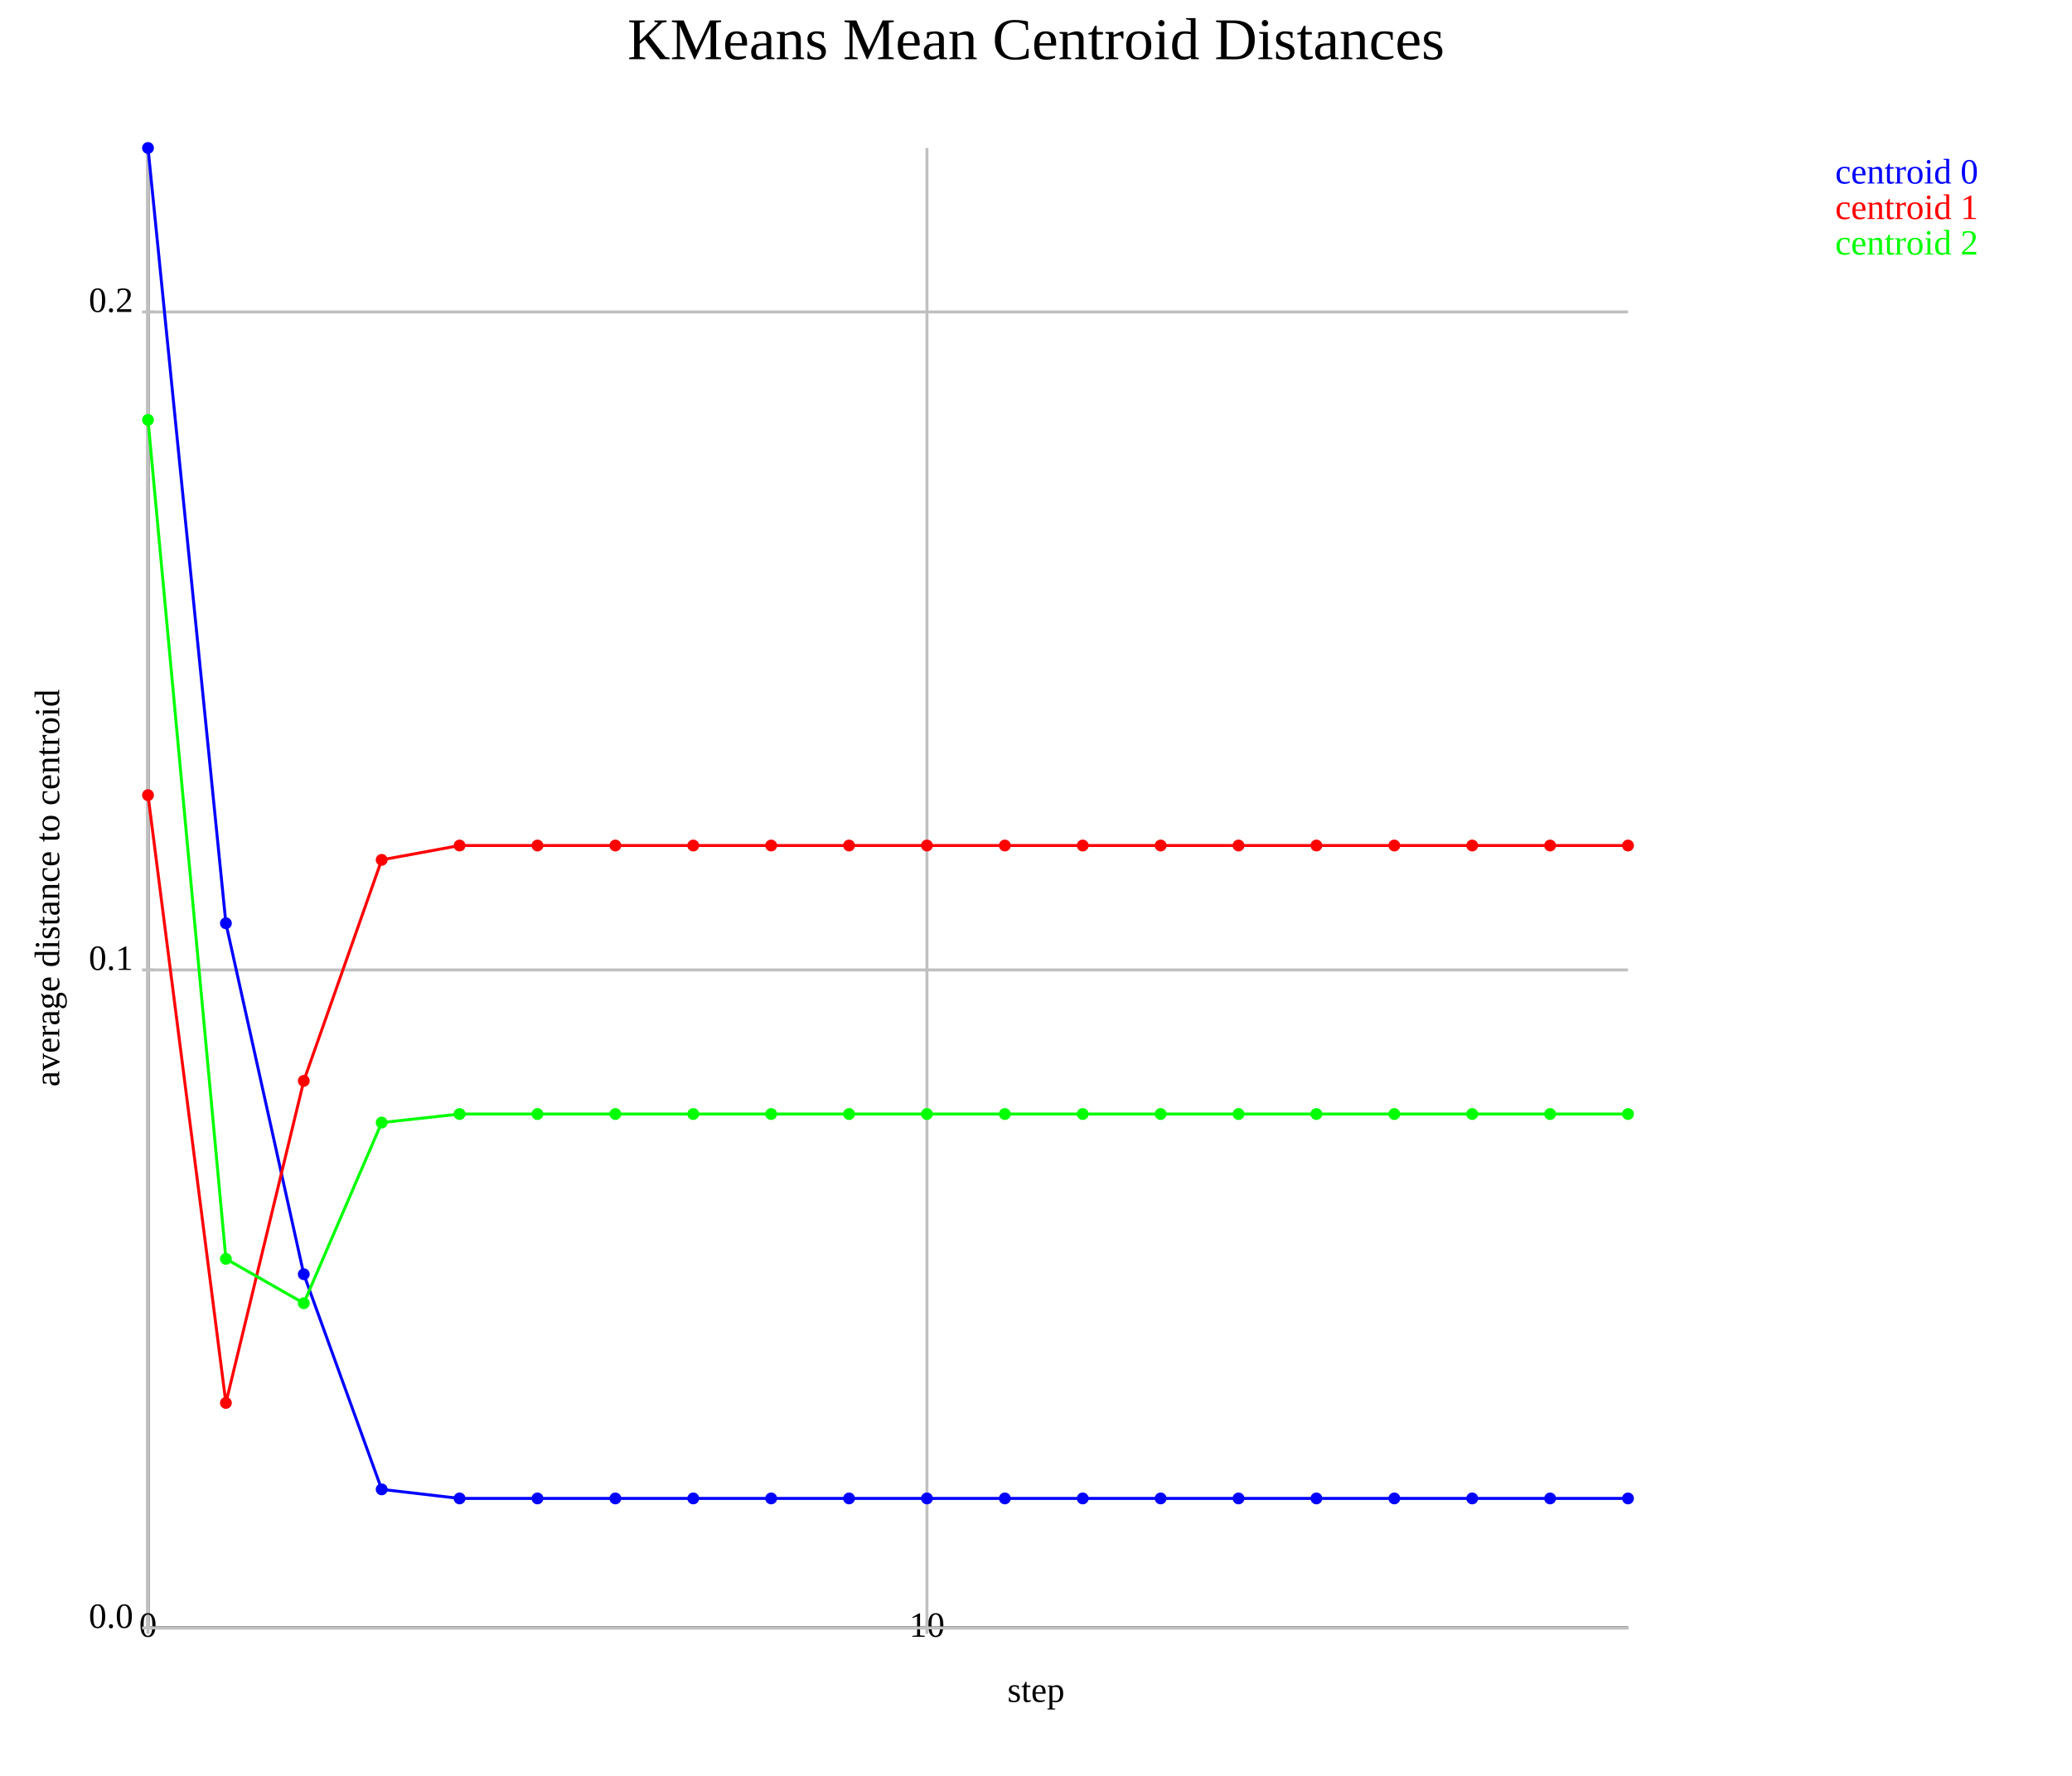
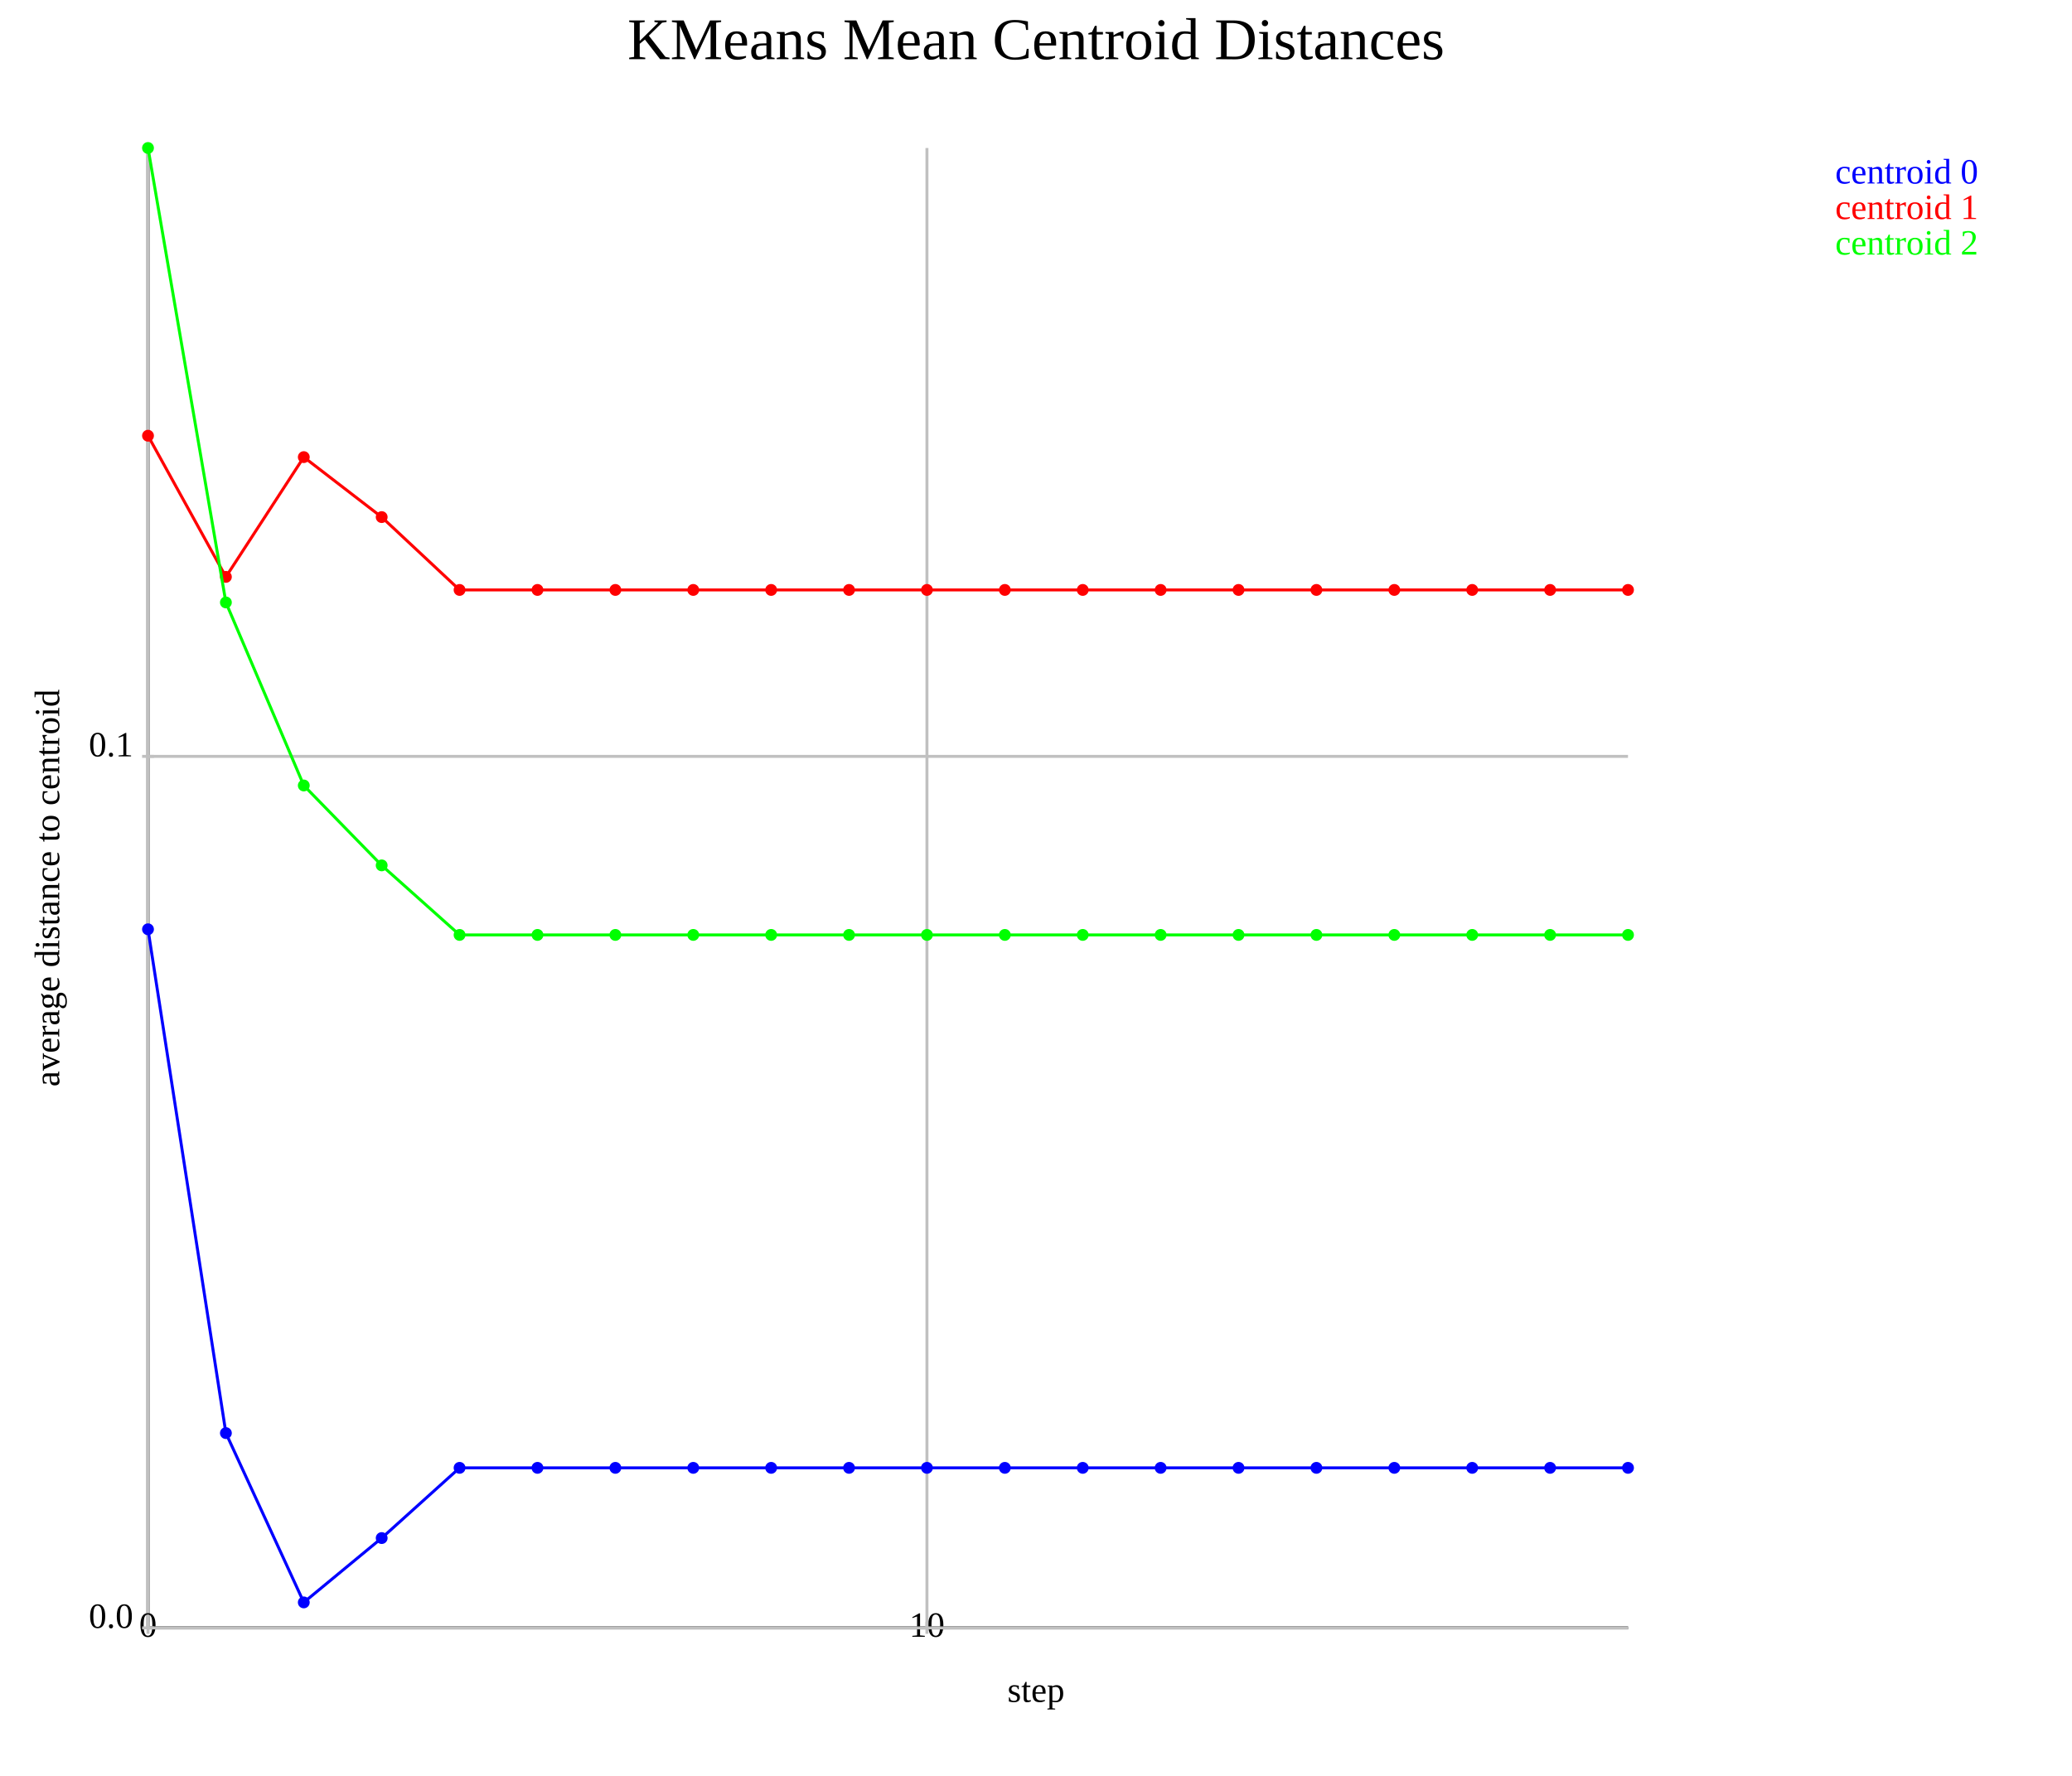
<svg xmlns="http://www.w3.org/2000/svg" version="1.1" width="700.0" height="600.0">
  <line x1="50.0" y1="550.0" x2="550.0" y2="550.0" stroke="rgb(0,0,0)" stroke-width="1" />
  <line x1="50.0" y1="550.0" x2="50.0" y2="50.0" stroke="rgb(0,0,0)" stroke-width="1" />
  <line x1="50.0" y1="550.0" x2="50.0" y2="50.0" stroke="rgb(192,192,192)" stroke-width="1" />
  <text text-anchor="middle" alignment-baseline="hanging" x="50.0" y="553.0" fill="rgb(0,0,0)" font-size="12.0">0</text>
  <line x1="50.0" y1="548.0" x2="50.0" y2="552.0" stroke="rgb(192,192,192)" stroke-width="1" />
  <line x1="313.158" y1="550.0" x2="313.158" y2="50.0" stroke="rgb(192,192,192)" stroke-width="1" />
  <text text-anchor="middle" alignment-baseline="hanging" x="313.158" y="553.0" fill="rgb(0,0,0)" font-size="12.0">10</text>
  <line x1="313.158" y1="548.0" x2="313.158" y2="552.0" stroke="rgb(192,192,192)" stroke-width="1" />
  <line x1="50.0" y1="550.0" x2="550.0" y2="550.0" stroke="rgb(192,192,192)" stroke-width="1" />
  <text text-anchor="end" alignment-baseline="middle" x="45.0" y="550.0" font-size="12.0">0.0</text>
  <line x1="48.0" y1="550.0" x2="52.0" y2="550.0" stroke="rgb(192,192,192)" stroke-width="1" />
-   <line x1="50.0" y1="327.696" x2="550.0" y2="327.696" stroke="rgb(192,192,192)" stroke-width="1" />
-   <text text-anchor="end" alignment-baseline="middle" x="45.0" y="327.696" font-size="12.0">0.1</text>
-   <line x1="48.0" y1="327.696" x2="52.0" y2="327.696" stroke="rgb(192,192,192)" stroke-width="1" />
-   <line x1="50.0" y1="105.391" x2="550.0" y2="105.391" stroke="rgb(192,192,192)" stroke-width="1" />
-   <text text-anchor="end" alignment-baseline="middle" x="45.0" y="105.391" font-size="12.0">0.2</text>
-   <line x1="48.0" y1="105.391" x2="52.0" y2="105.391" stroke="rgb(192,192,192)" stroke-width="1" />
-   <polyline points="50.0,50.0 76.316,311.94 102.632,430.504 128.947,503.2 155.263,506.26 181.579,506.26 207.895,506.26 234.211,506.26 260.526,506.26 286.842,506.26 313.158,506.26 339.474,506.26 365.789,506.26 392.105,506.26 418.421,506.26 444.737,506.26 471.053,506.26 497.368,506.26 523.684,506.26 550.0,506.26" fill="none" stroke="rgb(0,0,255)" stroke-width="1" />
-   <circle cx="50.0" cy="50.0" r="2" fill="rgb(0,0,255)" />
-   <circle cx="76.316" cy="311.94" r="2" fill="rgb(0,0,255)" />
-   <circle cx="102.632" cy="430.504" r="2" fill="rgb(0,0,255)" />
-   <circle cx="128.947" cy="503.2" r="2" fill="rgb(0,0,255)" />
-   <circle cx="155.263" cy="506.26" r="2" fill="rgb(0,0,255)" />
-   <circle cx="181.579" cy="506.26" r="2" fill="rgb(0,0,255)" />
-   <circle cx="207.895" cy="506.26" r="2" fill="rgb(0,0,255)" />
-   <circle cx="234.211" cy="506.26" r="2" fill="rgb(0,0,255)" />
-   <circle cx="260.526" cy="506.26" r="2" fill="rgb(0,0,255)" />
-   <circle cx="286.842" cy="506.26" r="2" fill="rgb(0,0,255)" />
-   <circle cx="313.158" cy="506.26" r="2" fill="rgb(0,0,255)" />
-   <circle cx="339.474" cy="506.26" r="2" fill="rgb(0,0,255)" />
-   <circle cx="365.789" cy="506.26" r="2" fill="rgb(0,0,255)" />
-   <circle cx="392.105" cy="506.26" r="2" fill="rgb(0,0,255)" />
-   <circle cx="418.421" cy="506.26" r="2" fill="rgb(0,0,255)" />
-   <circle cx="444.737" cy="506.26" r="2" fill="rgb(0,0,255)" />
-   <circle cx="471.053" cy="506.26" r="2" fill="rgb(0,0,255)" />
-   <circle cx="497.368" cy="506.26" r="2" fill="rgb(0,0,255)" />
-   <circle cx="523.684" cy="506.26" r="2" fill="rgb(0,0,255)" />
-   <circle cx="550.0" cy="506.26" r="2" fill="rgb(0,0,255)" />
-   <polyline points="50.0,268.649 76.316,473.994 102.632,365.183 128.947,290.51 155.263,285.667 181.579,285.667 207.895,285.667 234.211,285.667 260.526,285.667 286.842,285.667 313.158,285.667 339.474,285.667 365.789,285.667 392.105,285.667 418.421,285.667 444.737,285.667 471.053,285.667 497.368,285.667 523.684,285.667 550.0,285.667" fill="none" stroke="rgb(255,0,0)" stroke-width="1" />
-   <circle cx="50.0" cy="268.649" r="2" fill="rgb(255,0,0)" />
-   <circle cx="76.316" cy="473.994" r="2" fill="rgb(255,0,0)" />
-   <circle cx="102.632" cy="365.183" r="2" fill="rgb(255,0,0)" />
-   <circle cx="128.947" cy="290.51" r="2" fill="rgb(255,0,0)" />
-   <circle cx="155.263" cy="285.667" r="2" fill="rgb(255,0,0)" />
-   <circle cx="181.579" cy="285.667" r="2" fill="rgb(255,0,0)" />
-   <circle cx="207.895" cy="285.667" r="2" fill="rgb(255,0,0)" />
-   <circle cx="234.211" cy="285.667" r="2" fill="rgb(255,0,0)" />
-   <circle cx="260.526" cy="285.667" r="2" fill="rgb(255,0,0)" />
-   <circle cx="286.842" cy="285.667" r="2" fill="rgb(255,0,0)" />
-   <circle cx="313.158" cy="285.667" r="2" fill="rgb(255,0,0)" />
-   <circle cx="339.474" cy="285.667" r="2" fill="rgb(255,0,0)" />
-   <circle cx="365.789" cy="285.667" r="2" fill="rgb(255,0,0)" />
-   <circle cx="392.105" cy="285.667" r="2" fill="rgb(255,0,0)" />
-   <circle cx="418.421" cy="285.667" r="2" fill="rgb(255,0,0)" />
-   <circle cx="444.737" cy="285.667" r="2" fill="rgb(255,0,0)" />
-   <circle cx="471.053" cy="285.667" r="2" fill="rgb(255,0,0)" />
-   <circle cx="497.368" cy="285.667" r="2" fill="rgb(255,0,0)" />
-   <circle cx="523.684" cy="285.667" r="2" fill="rgb(255,0,0)" />
-   <circle cx="550.0" cy="285.667" r="2" fill="rgb(255,0,0)" />
-   <polyline points="50.0,141.871 76.316,425.316 102.632,440.311 128.947,379.277 155.263,376.386 181.579,376.386 207.895,376.386 234.211,376.386 260.526,376.386 286.842,376.386 313.158,376.386 339.474,376.386 365.789,376.386 392.105,376.386 418.421,376.386 444.737,376.386 471.053,376.386 497.368,376.386 523.684,376.386 550.0,376.386" fill="none" stroke="rgb(0,255,0)" stroke-width="1" />
-   <circle cx="50.0" cy="141.871" r="2" fill="rgb(0,255,0)" />
-   <circle cx="76.316" cy="425.316" r="2" fill="rgb(0,255,0)" />
-   <circle cx="102.632" cy="440.311" r="2" fill="rgb(0,255,0)" />
-   <circle cx="128.947" cy="379.277" r="2" fill="rgb(0,255,0)" />
-   <circle cx="155.263" cy="376.386" r="2" fill="rgb(0,255,0)" />
-   <circle cx="181.579" cy="376.386" r="2" fill="rgb(0,255,0)" />
-   <circle cx="207.895" cy="376.386" r="2" fill="rgb(0,255,0)" />
-   <circle cx="234.211" cy="376.386" r="2" fill="rgb(0,255,0)" />
-   <circle cx="260.526" cy="376.386" r="2" fill="rgb(0,255,0)" />
-   <circle cx="286.842" cy="376.386" r="2" fill="rgb(0,255,0)" />
-   <circle cx="313.158" cy="376.386" r="2" fill="rgb(0,255,0)" />
-   <circle cx="339.474" cy="376.386" r="2" fill="rgb(0,255,0)" />
-   <circle cx="365.789" cy="376.386" r="2" fill="rgb(0,255,0)" />
-   <circle cx="392.105" cy="376.386" r="2" fill="rgb(0,255,0)" />
-   <circle cx="418.421" cy="376.386" r="2" fill="rgb(0,255,0)" />
-   <circle cx="444.737" cy="376.386" r="2" fill="rgb(0,255,0)" />
-   <circle cx="471.053" cy="376.386" r="2" fill="rgb(0,255,0)" />
-   <circle cx="497.368" cy="376.386" r="2" fill="rgb(0,255,0)" />
-   <circle cx="523.684" cy="376.386" r="2" fill="rgb(0,255,0)" />
-   <circle cx="550.0" cy="376.386" r="2" fill="rgb(0,255,0)" />
+   <line x1="50.0" y1="255.55" x2="550.0" y2="255.55" stroke="rgb(192,192,192)" stroke-width="1" />
+   <text text-anchor="end" alignment-baseline="middle" x="45.0" y="255.55" font-size="12.0">0.1</text>
+   <line x1="48.0" y1="255.55" x2="52.0" y2="255.55" stroke="rgb(192,192,192)" stroke-width="1" />
+   <polyline points="50.0,313.968 76.316,484.186 102.632,541.386 128.947,519.65 155.263,495.929 181.579,495.929 207.895,495.929 234.211,495.929 260.526,495.929 286.842,495.929 313.158,495.929 339.474,495.929 365.789,495.929 392.105,495.929 418.421,495.929 444.737,495.929 471.053,495.929 497.368,495.929 523.684,495.929 550.0,495.929" fill="none" stroke="rgb(0,0,255)" stroke-width="1" />
+   <circle cx="50.0" cy="313.968" r="2" fill="rgb(0,0,255)" />
+   <circle cx="76.316" cy="484.186" r="2" fill="rgb(0,0,255)" />
+   <circle cx="102.632" cy="541.386" r="2" fill="rgb(0,0,255)" />
+   <circle cx="128.947" cy="519.65" r="2" fill="rgb(0,0,255)" />
+   <circle cx="155.263" cy="495.929" r="2" fill="rgb(0,0,255)" />
+   <circle cx="181.579" cy="495.929" r="2" fill="rgb(0,0,255)" />
+   <circle cx="207.895" cy="495.929" r="2" fill="rgb(0,0,255)" />
+   <circle cx="234.211" cy="495.929" r="2" fill="rgb(0,0,255)" />
+   <circle cx="260.526" cy="495.929" r="2" fill="rgb(0,0,255)" />
+   <circle cx="286.842" cy="495.929" r="2" fill="rgb(0,0,255)" />
+   <circle cx="313.158" cy="495.929" r="2" fill="rgb(0,0,255)" />
+   <circle cx="339.474" cy="495.929" r="2" fill="rgb(0,0,255)" />
+   <circle cx="365.789" cy="495.929" r="2" fill="rgb(0,0,255)" />
+   <circle cx="392.105" cy="495.929" r="2" fill="rgb(0,0,255)" />
+   <circle cx="418.421" cy="495.929" r="2" fill="rgb(0,0,255)" />
+   <circle cx="444.737" cy="495.929" r="2" fill="rgb(0,0,255)" />
+   <circle cx="471.053" cy="495.929" r="2" fill="rgb(0,0,255)" />
+   <circle cx="497.368" cy="495.929" r="2" fill="rgb(0,0,255)" />
+   <circle cx="523.684" cy="495.929" r="2" fill="rgb(0,0,255)" />
+   <circle cx="550.0" cy="495.929" r="2" fill="rgb(0,0,255)" />
+   <polyline points="50.0,147.216 76.316,194.906 102.632,154.44 128.947,174.705 155.263,199.315 181.579,199.315 207.895,199.315 234.211,199.315 260.526,199.315 286.842,199.315 313.158,199.315 339.474,199.315 365.789,199.315 392.105,199.315 418.421,199.315 444.737,199.315 471.053,199.315 497.368,199.315 523.684,199.315 550.0,199.315" fill="none" stroke="rgb(255,0,0)" stroke-width="1" />
+   <circle cx="50.0" cy="147.216" r="2" fill="rgb(255,0,0)" />
+   <circle cx="76.316" cy="194.906" r="2" fill="rgb(255,0,0)" />
+   <circle cx="102.632" cy="154.44" r="2" fill="rgb(255,0,0)" />
+   <circle cx="128.947" cy="174.705" r="2" fill="rgb(255,0,0)" />
+   <circle cx="155.263" cy="199.315" r="2" fill="rgb(255,0,0)" />
+   <circle cx="181.579" cy="199.315" r="2" fill="rgb(255,0,0)" />
+   <circle cx="207.895" cy="199.315" r="2" fill="rgb(255,0,0)" />
+   <circle cx="234.211" cy="199.315" r="2" fill="rgb(255,0,0)" />
+   <circle cx="260.526" cy="199.315" r="2" fill="rgb(255,0,0)" />
+   <circle cx="286.842" cy="199.315" r="2" fill="rgb(255,0,0)" />
+   <circle cx="313.158" cy="199.315" r="2" fill="rgb(255,0,0)" />
+   <circle cx="339.474" cy="199.315" r="2" fill="rgb(255,0,0)" />
+   <circle cx="365.789" cy="199.315" r="2" fill="rgb(255,0,0)" />
+   <circle cx="392.105" cy="199.315" r="2" fill="rgb(255,0,0)" />
+   <circle cx="418.421" cy="199.315" r="2" fill="rgb(255,0,0)" />
+   <circle cx="444.737" cy="199.315" r="2" fill="rgb(255,0,0)" />
+   <circle cx="471.053" cy="199.315" r="2" fill="rgb(255,0,0)" />
+   <circle cx="497.368" cy="199.315" r="2" fill="rgb(255,0,0)" />
+   <circle cx="523.684" cy="199.315" r="2" fill="rgb(255,0,0)" />
+   <circle cx="550.0" cy="199.315" r="2" fill="rgb(255,0,0)" />
+   <polyline points="50.0,50.0 76.316,203.54 102.632,265.382 128.947,292.378 155.263,315.872 181.579,315.872 207.895,315.872 234.211,315.872 260.526,315.872 286.842,315.872 313.158,315.872 339.474,315.872 365.789,315.872 392.105,315.872 418.421,315.872 444.737,315.872 471.053,315.872 497.368,315.872 523.684,315.872 550.0,315.872" fill="none" stroke="rgb(0,255,0)" stroke-width="1" />
+   <circle cx="50.0" cy="50.0" r="2" fill="rgb(0,255,0)" />
+   <circle cx="76.316" cy="203.54" r="2" fill="rgb(0,255,0)" />
+   <circle cx="102.632" cy="265.382" r="2" fill="rgb(0,255,0)" />
+   <circle cx="128.947" cy="292.378" r="2" fill="rgb(0,255,0)" />
+   <circle cx="155.263" cy="315.872" r="2" fill="rgb(0,255,0)" />
+   <circle cx="181.579" cy="315.872" r="2" fill="rgb(0,255,0)" />
+   <circle cx="207.895" cy="315.872" r="2" fill="rgb(0,255,0)" />
+   <circle cx="234.211" cy="315.872" r="2" fill="rgb(0,255,0)" />
+   <circle cx="260.526" cy="315.872" r="2" fill="rgb(0,255,0)" />
+   <circle cx="286.842" cy="315.872" r="2" fill="rgb(0,255,0)" />
+   <circle cx="313.158" cy="315.872" r="2" fill="rgb(0,255,0)" />
+   <circle cx="339.474" cy="315.872" r="2" fill="rgb(0,255,0)" />
+   <circle cx="365.789" cy="315.872" r="2" fill="rgb(0,255,0)" />
+   <circle cx="392.105" cy="315.872" r="2" fill="rgb(0,255,0)" />
+   <circle cx="418.421" cy="315.872" r="2" fill="rgb(0,255,0)" />
+   <circle cx="444.737" cy="315.872" r="2" fill="rgb(0,255,0)" />
+   <circle cx="471.053" cy="315.872" r="2" fill="rgb(0,255,0)" />
+   <circle cx="497.368" cy="315.872" r="2" fill="rgb(0,255,0)" />
+   <circle cx="523.684" cy="315.872" r="2" fill="rgb(0,255,0)" />
+   <circle cx="550.0" cy="315.872" r="2" fill="rgb(0,255,0)" />
  <text text-anchor="middle" x="350.0" y="20.0" fill="rgb(0,0,0)" font-size="20.0">KMeans Mean Centroid Distances</text>
  <text text-anchor="middle" x="350.0" y="575.0" fill="rgb(0,0,0)" font-size="12.0">step</text>
  <text text-anchor="middle" x="20.0" y="300.0" transform="rotate(-90.0 20.0 300.0)" fill="rgb(0,0,0)" font-size="12.0">average distance to centroid</text>
  <text x="620" y="62" fill="rgb(0,0,255)" font-size="12">centroid 0</text>
  <text x="620" y="74" fill="rgb(255,0,0)" font-size="12">centroid 1</text>
  <text x="620" y="86" fill="rgb(0,255,0)" font-size="12">centroid 2</text>Sorry, your browser does not support inline SVG.</svg>
